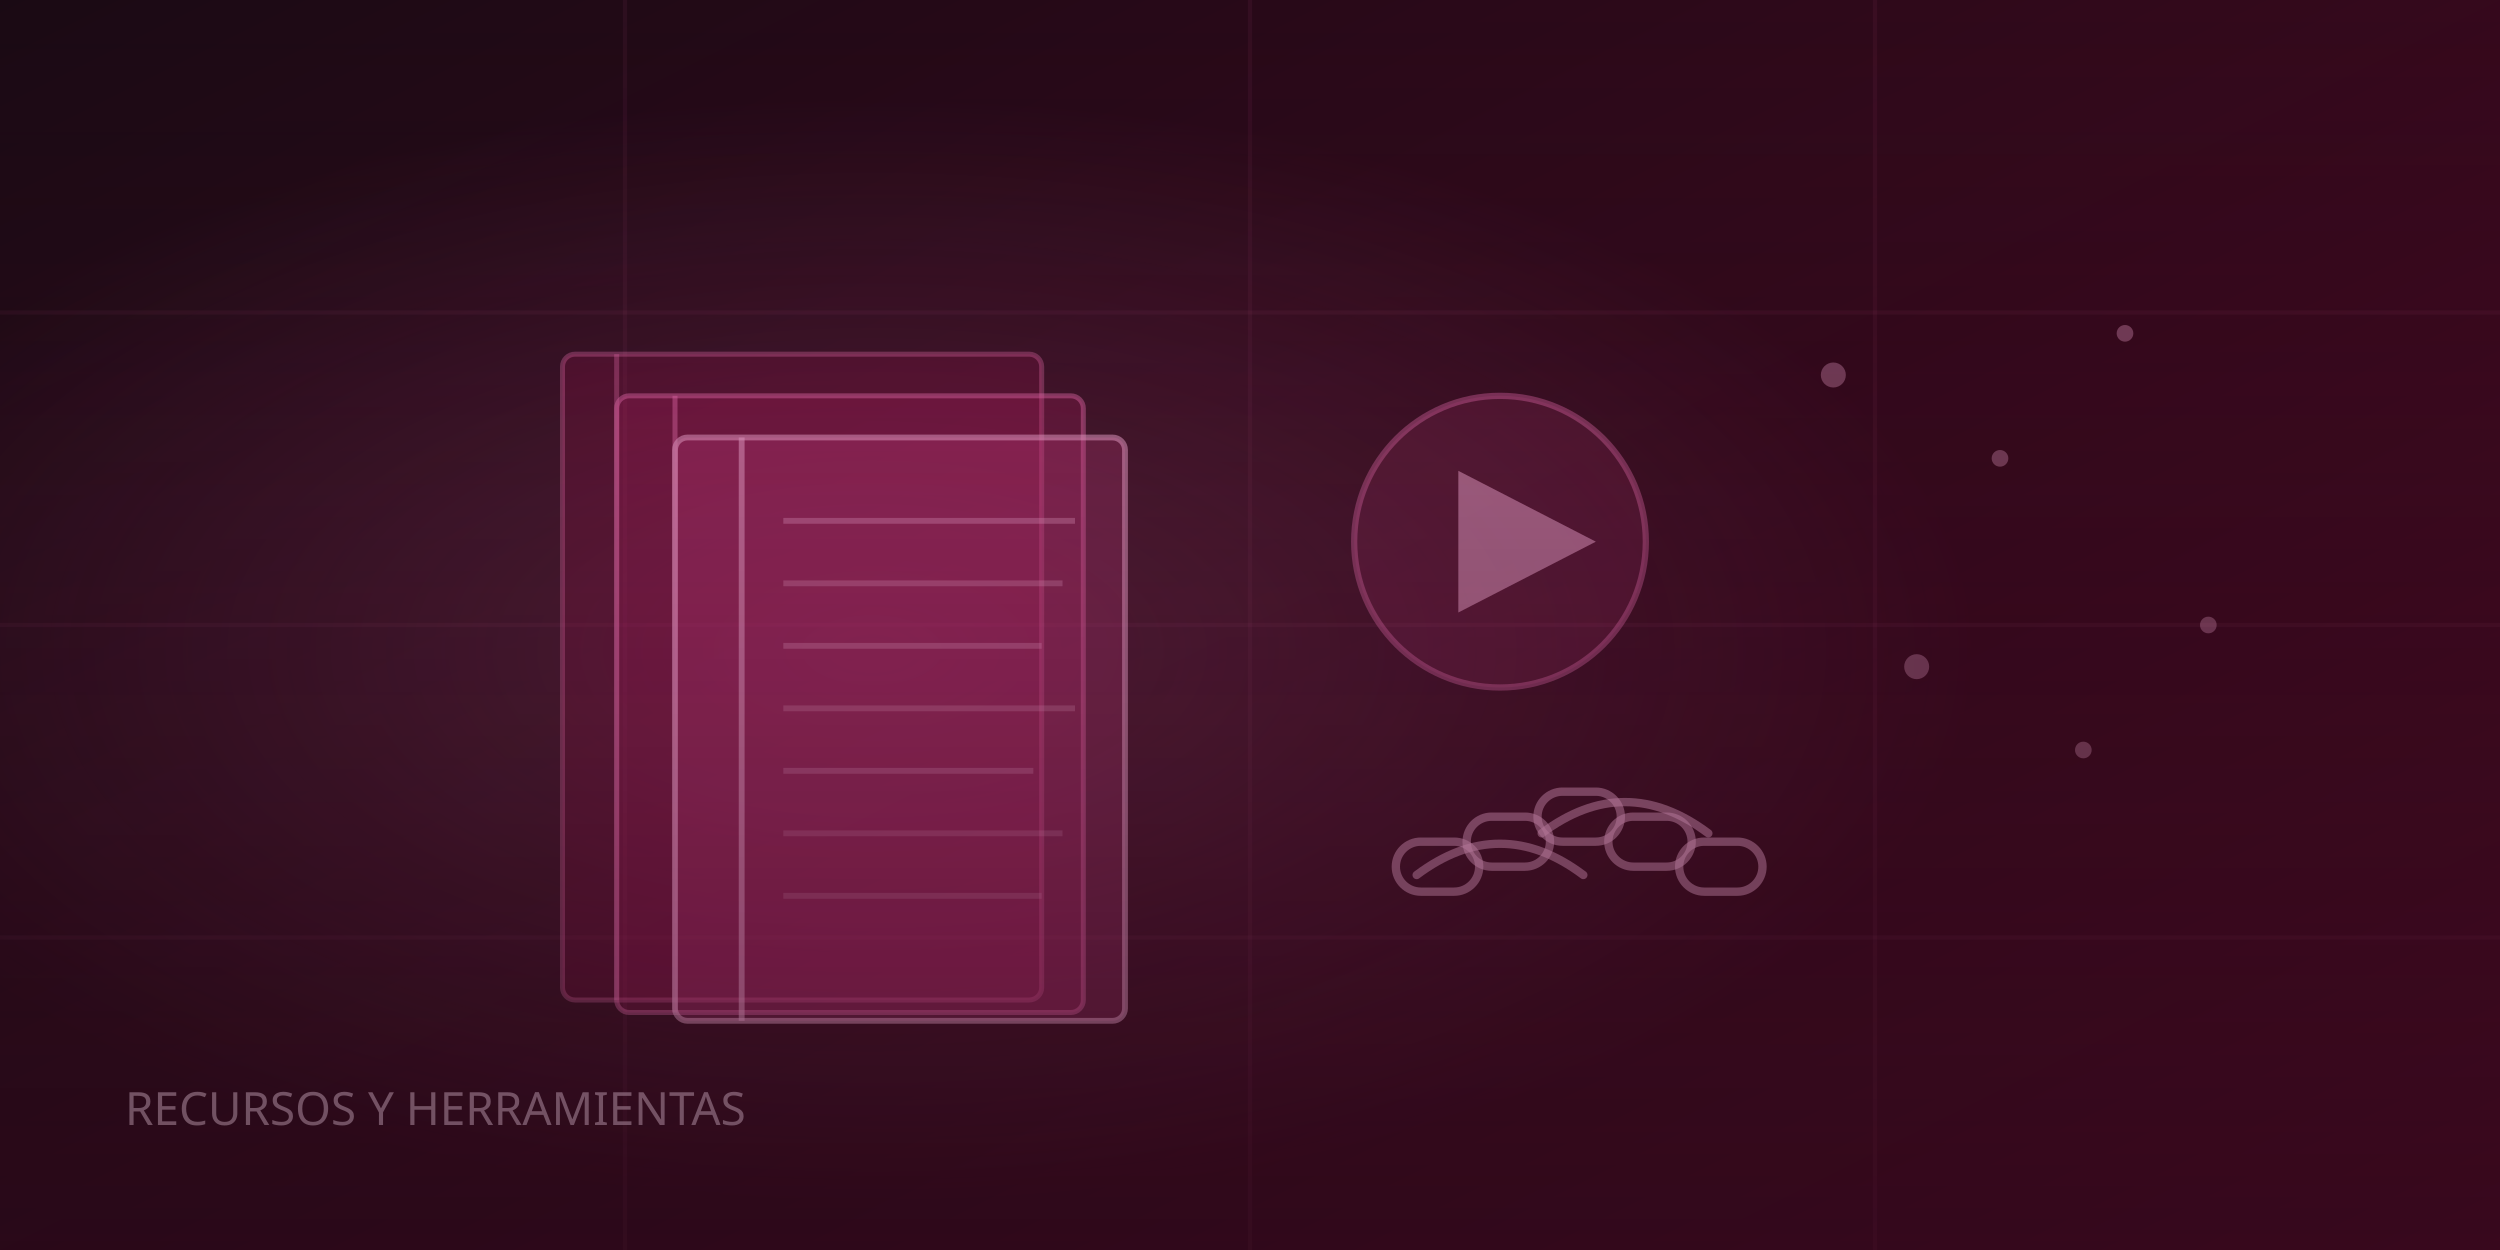
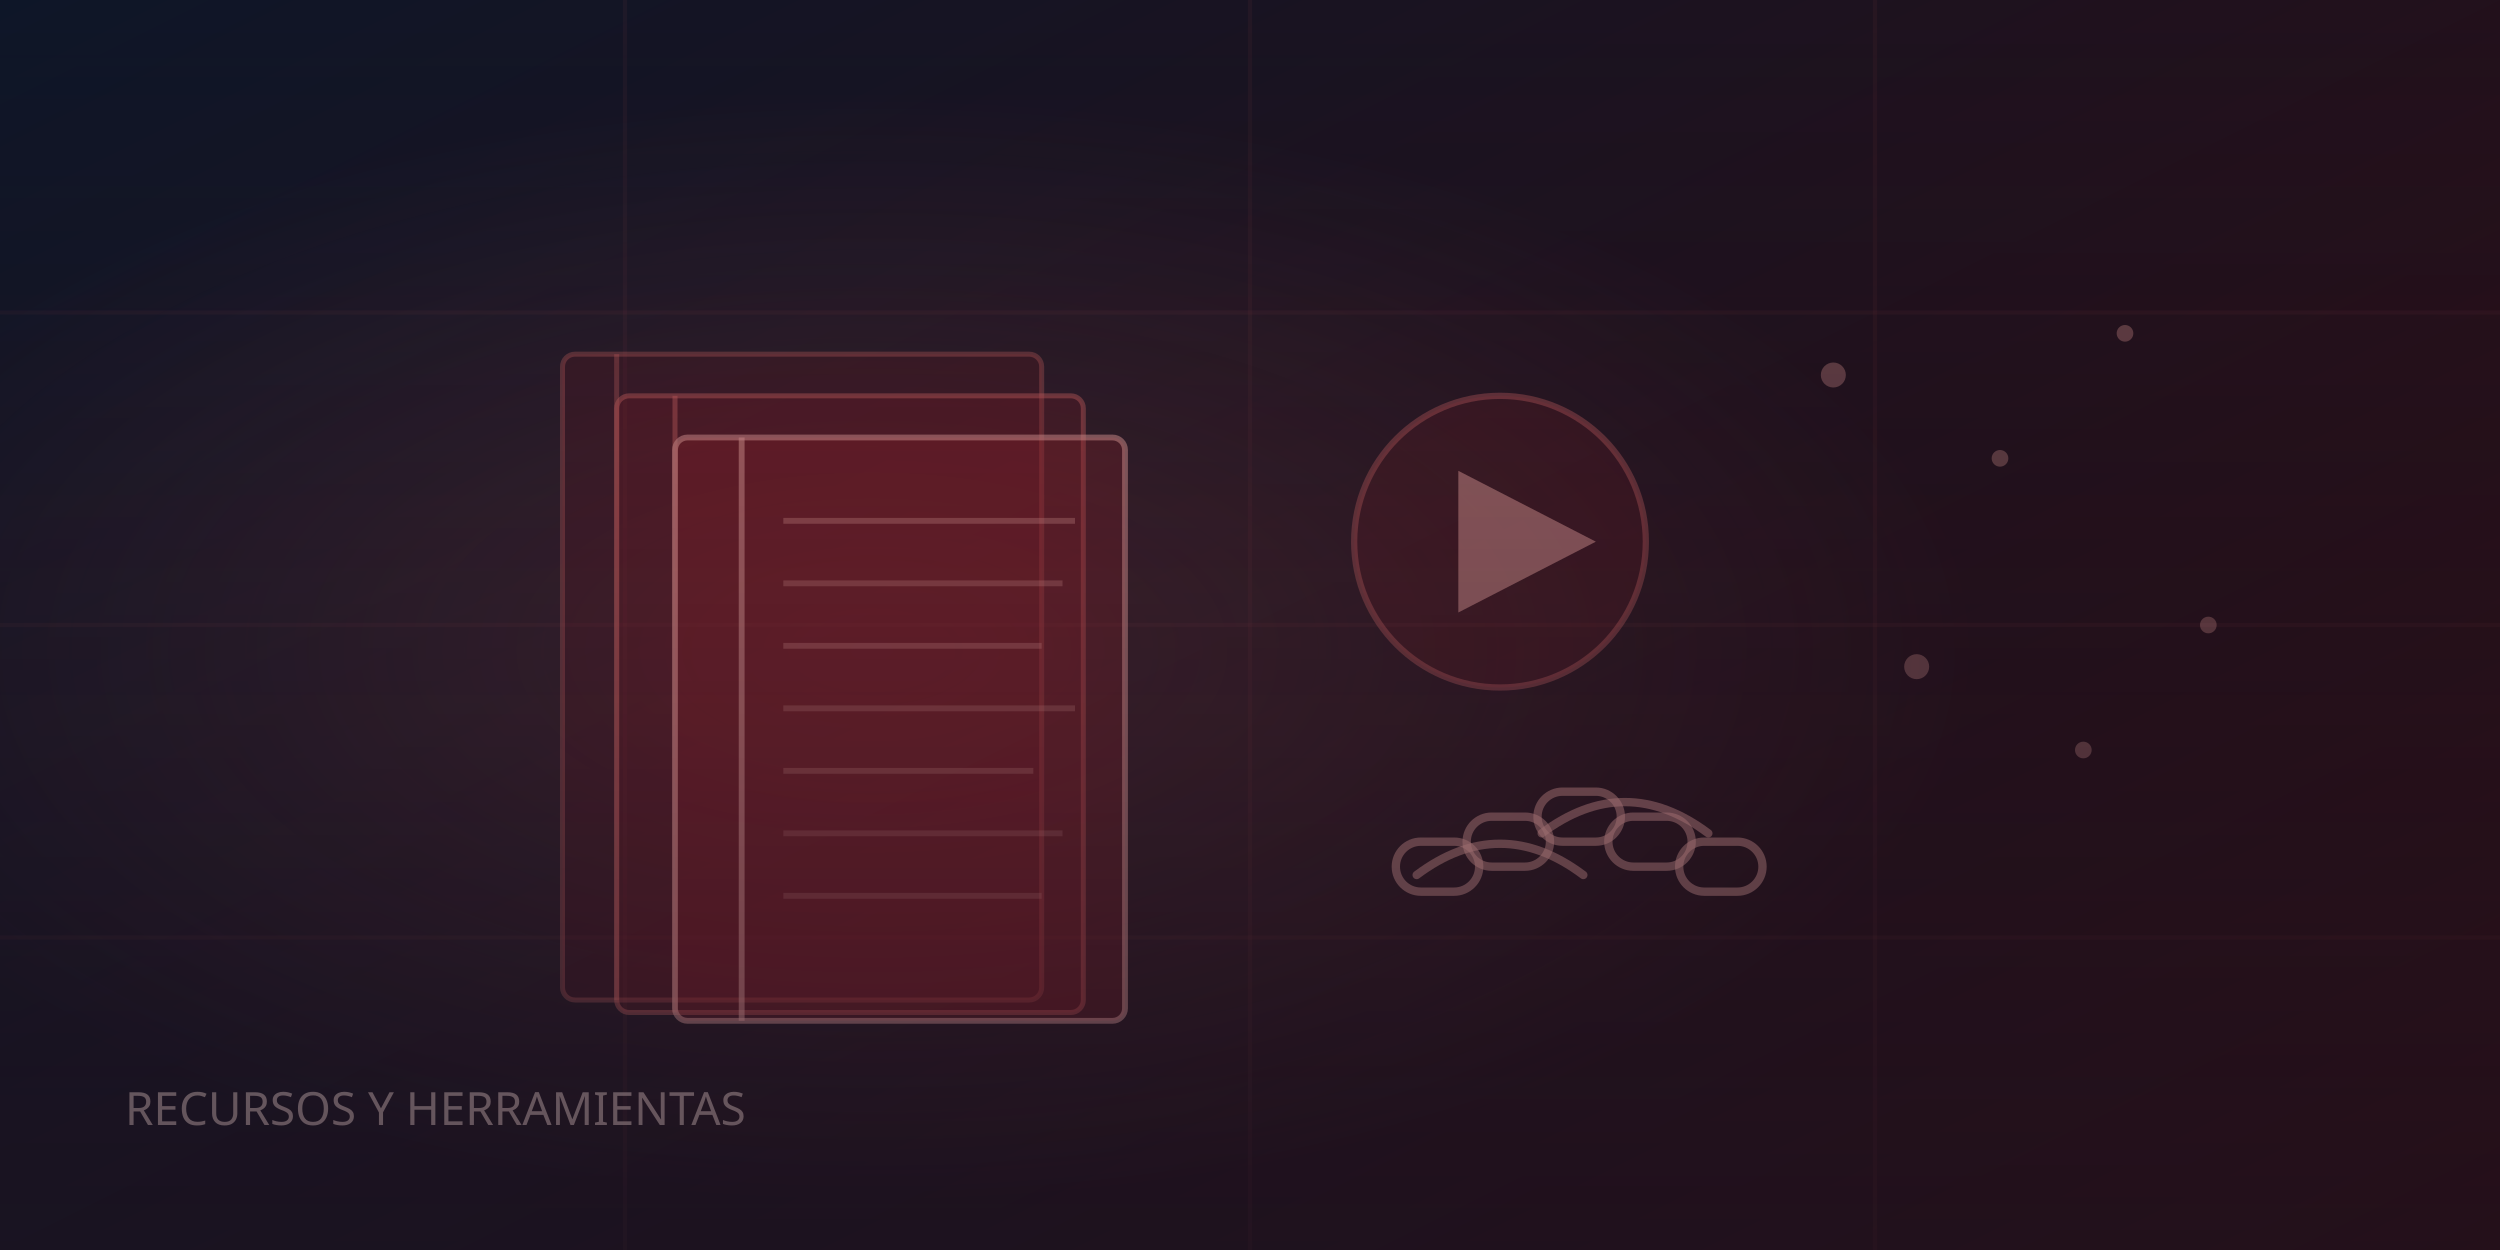
<svg xmlns="http://www.w3.org/2000/svg" viewBox="0 0 600 300">
  <defs>
    <linearGradient id="bg" x1="0%" y1="0%" x2="100%" y2="100%">
-       <stop offset="0%" stop-color="#1a0a14" />
-       <stop offset="100%" stop-color="#500724" />
+       <stop offset="0%" stop-color="#0e1628" />
+       <stop offset="100%" stop-color="#360b0f" />
    </linearGradient>
    <radialGradient id="glow" cx="35%" cy="52%" r="44%">
-       <stop offset="0%" stop-color="#f472b6" stop-opacity="0.22" />
-       <stop offset="100%" stop-color="#f472b6" stop-opacity="0" />
+       <stop offset="0%" stop-color="#cc615f" stop-opacity="0.22" />
+       <stop offset="100%" stop-color="#cc615f" stop-opacity="0" />
    </radialGradient>
  </defs>
  <rect width="600" height="300" fill="url(#bg)" />
  <rect width="600" height="300" fill="url(#glow)" />
-   <g stroke="#f472b6" stroke-opacity="0.06" stroke-width="1">
+   <g stroke="#cc615f" stroke-opacity="0.06" stroke-width="1">
    <line x1="0" y1="75" x2="600" y2="75" />
    <line x1="0" y1="150" x2="600" y2="150" />
    <line x1="0" y1="225" x2="600" y2="225" />
    <line x1="150" y1="0" x2="150" y2="300" />
    <line x1="300" y1="0" x2="300" y2="300" />
    <line x1="450" y1="0" x2="450" y2="300" />
  </g>
-   <g fill="#be185d" fill-opacity="0.20" stroke="#f472b6" stroke-opacity="0.35" stroke-width="1.2">
+   <g fill="#7f1820" fill-opacity="0.20" stroke="#cc615f" stroke-opacity="0.35" stroke-width="1.2">
    <rect x="135" y="85" width="115" height="155" rx="3" />
    <line x1="148" y1="85" x2="148" y2="240" />
  </g>
-   <g fill="#db2777" fill-opacity="0.22" stroke="#f472b6" stroke-opacity="0.45" stroke-width="1.2">
+   <g fill="#991c25" fill-opacity="0.22" stroke="#cc615f" stroke-opacity="0.45" stroke-width="1.2">
    <rect x="148" y="95" width="112" height="148" rx="3" />
    <line x1="162" y1="95" x2="162" y2="243" />
  </g>
-   <g fill="#ec4899" fill-opacity="0.25" stroke="#f9a8d4" stroke-opacity="0.55" stroke-width="1.4">
+   <g fill="#b12028" fill-opacity="0.25" stroke="#df9591" stroke-opacity="0.55" stroke-width="1.4">
    <rect x="162" y="105" width="108" height="140" rx="3" />
    <line x1="178" y1="105" x2="178" y2="245" />
    <line x1="188" y1="125" x2="258" y2="125" stroke-opacity="0.35" />
    <line x1="188" y1="140" x2="255" y2="140" stroke-opacity="0.30" />
    <line x1="188" y1="155" x2="250" y2="155" stroke-opacity="0.30" />
    <line x1="188" y1="170" x2="258" y2="170" stroke-opacity="0.25" />
    <line x1="188" y1="185" x2="248" y2="185" stroke-opacity="0.25" />
    <line x1="188" y1="200" x2="255" y2="200" stroke-opacity="0.20" />
    <line x1="188" y1="215" x2="250" y2="215" stroke-opacity="0.20" />
  </g>
-   <circle cx="360" cy="130" r="35" fill="#ec4899" fill-opacity="0.14" stroke="#f472b6" stroke-opacity="0.40" stroke-width="1.5" />
-   <polygon points="350,113 350,147 383,130" fill="#f9a8d4" fill-opacity="0.55" />
-   <g fill="none" stroke="#f9a8d4" stroke-opacity="0.50" stroke-width="2" stroke-linecap="round">
+   <circle cx="360" cy="130" r="35" fill="#b12028" fill-opacity="0.14" stroke="#cc615f" stroke-opacity="0.40" stroke-width="1.5" />
+   <polygon points="350,113 350,147 383,130" fill="#df9591" fill-opacity="0.55" />
+   <g fill="none" stroke="#df9591" stroke-opacity="0.50" stroke-width="2" stroke-linecap="round">
    <path d="M 340 210 Q 360 195, 380 210" />
    <path d="M 370 200 Q 390 185, 410 200" />
    <rect x="335" y="202" width="20" height="12" rx="6" />
    <rect x="352" y="196" width="20" height="12" rx="6" />
    <rect x="369" y="190" width="20" height="12" rx="6" />
    <rect x="386" y="196" width="20" height="12" rx="6" />
    <rect x="403" y="202" width="20" height="12" rx="6" />
  </g>
-   <g fill="#f9a8d4" fill-opacity="0.35">
+   <g fill="#df9591" fill-opacity="0.35">
    <circle cx="440" cy="90" r="3" />
    <circle cx="480" cy="110" r="2" />
    <circle cx="510" cy="80" r="2" />
    <circle cx="460" cy="160" r="3" />
    <circle cx="500" cy="180" r="2" />
    <circle cx="530" cy="150" r="2" />
  </g>
-   <text x="30" y="270" font-family="system-ui, sans-serif" font-size="11" fill="#fbcfe8" fill-opacity="0.60" font-weight="500">RECURSOS Y HERRAMIENTAS</text>
+   <text x="30" y="270" font-family="system-ui, sans-serif" font-size="11" fill="#efc6c2" fill-opacity="0.60" font-weight="500">RECURSOS Y HERRAMIENTAS</text>
  <defs>
    <linearGradient id="ov" x1="0" y1="0" x2="0" y2="1">
-       <stop offset="0%" stop-color="#1a0a14" stop-opacity="0" />
-       <stop offset="100%" stop-color="#1a0a14" stop-opacity="0.45" />
+       <stop offset="0%" stop-color="#0e1628" stop-opacity="0" />
+       <stop offset="100%" stop-color="#0e1628" stop-opacity="0.45" />
    </linearGradient>
  </defs>
  <rect width="600" height="300" fill="url(#ov)" />
</svg>
